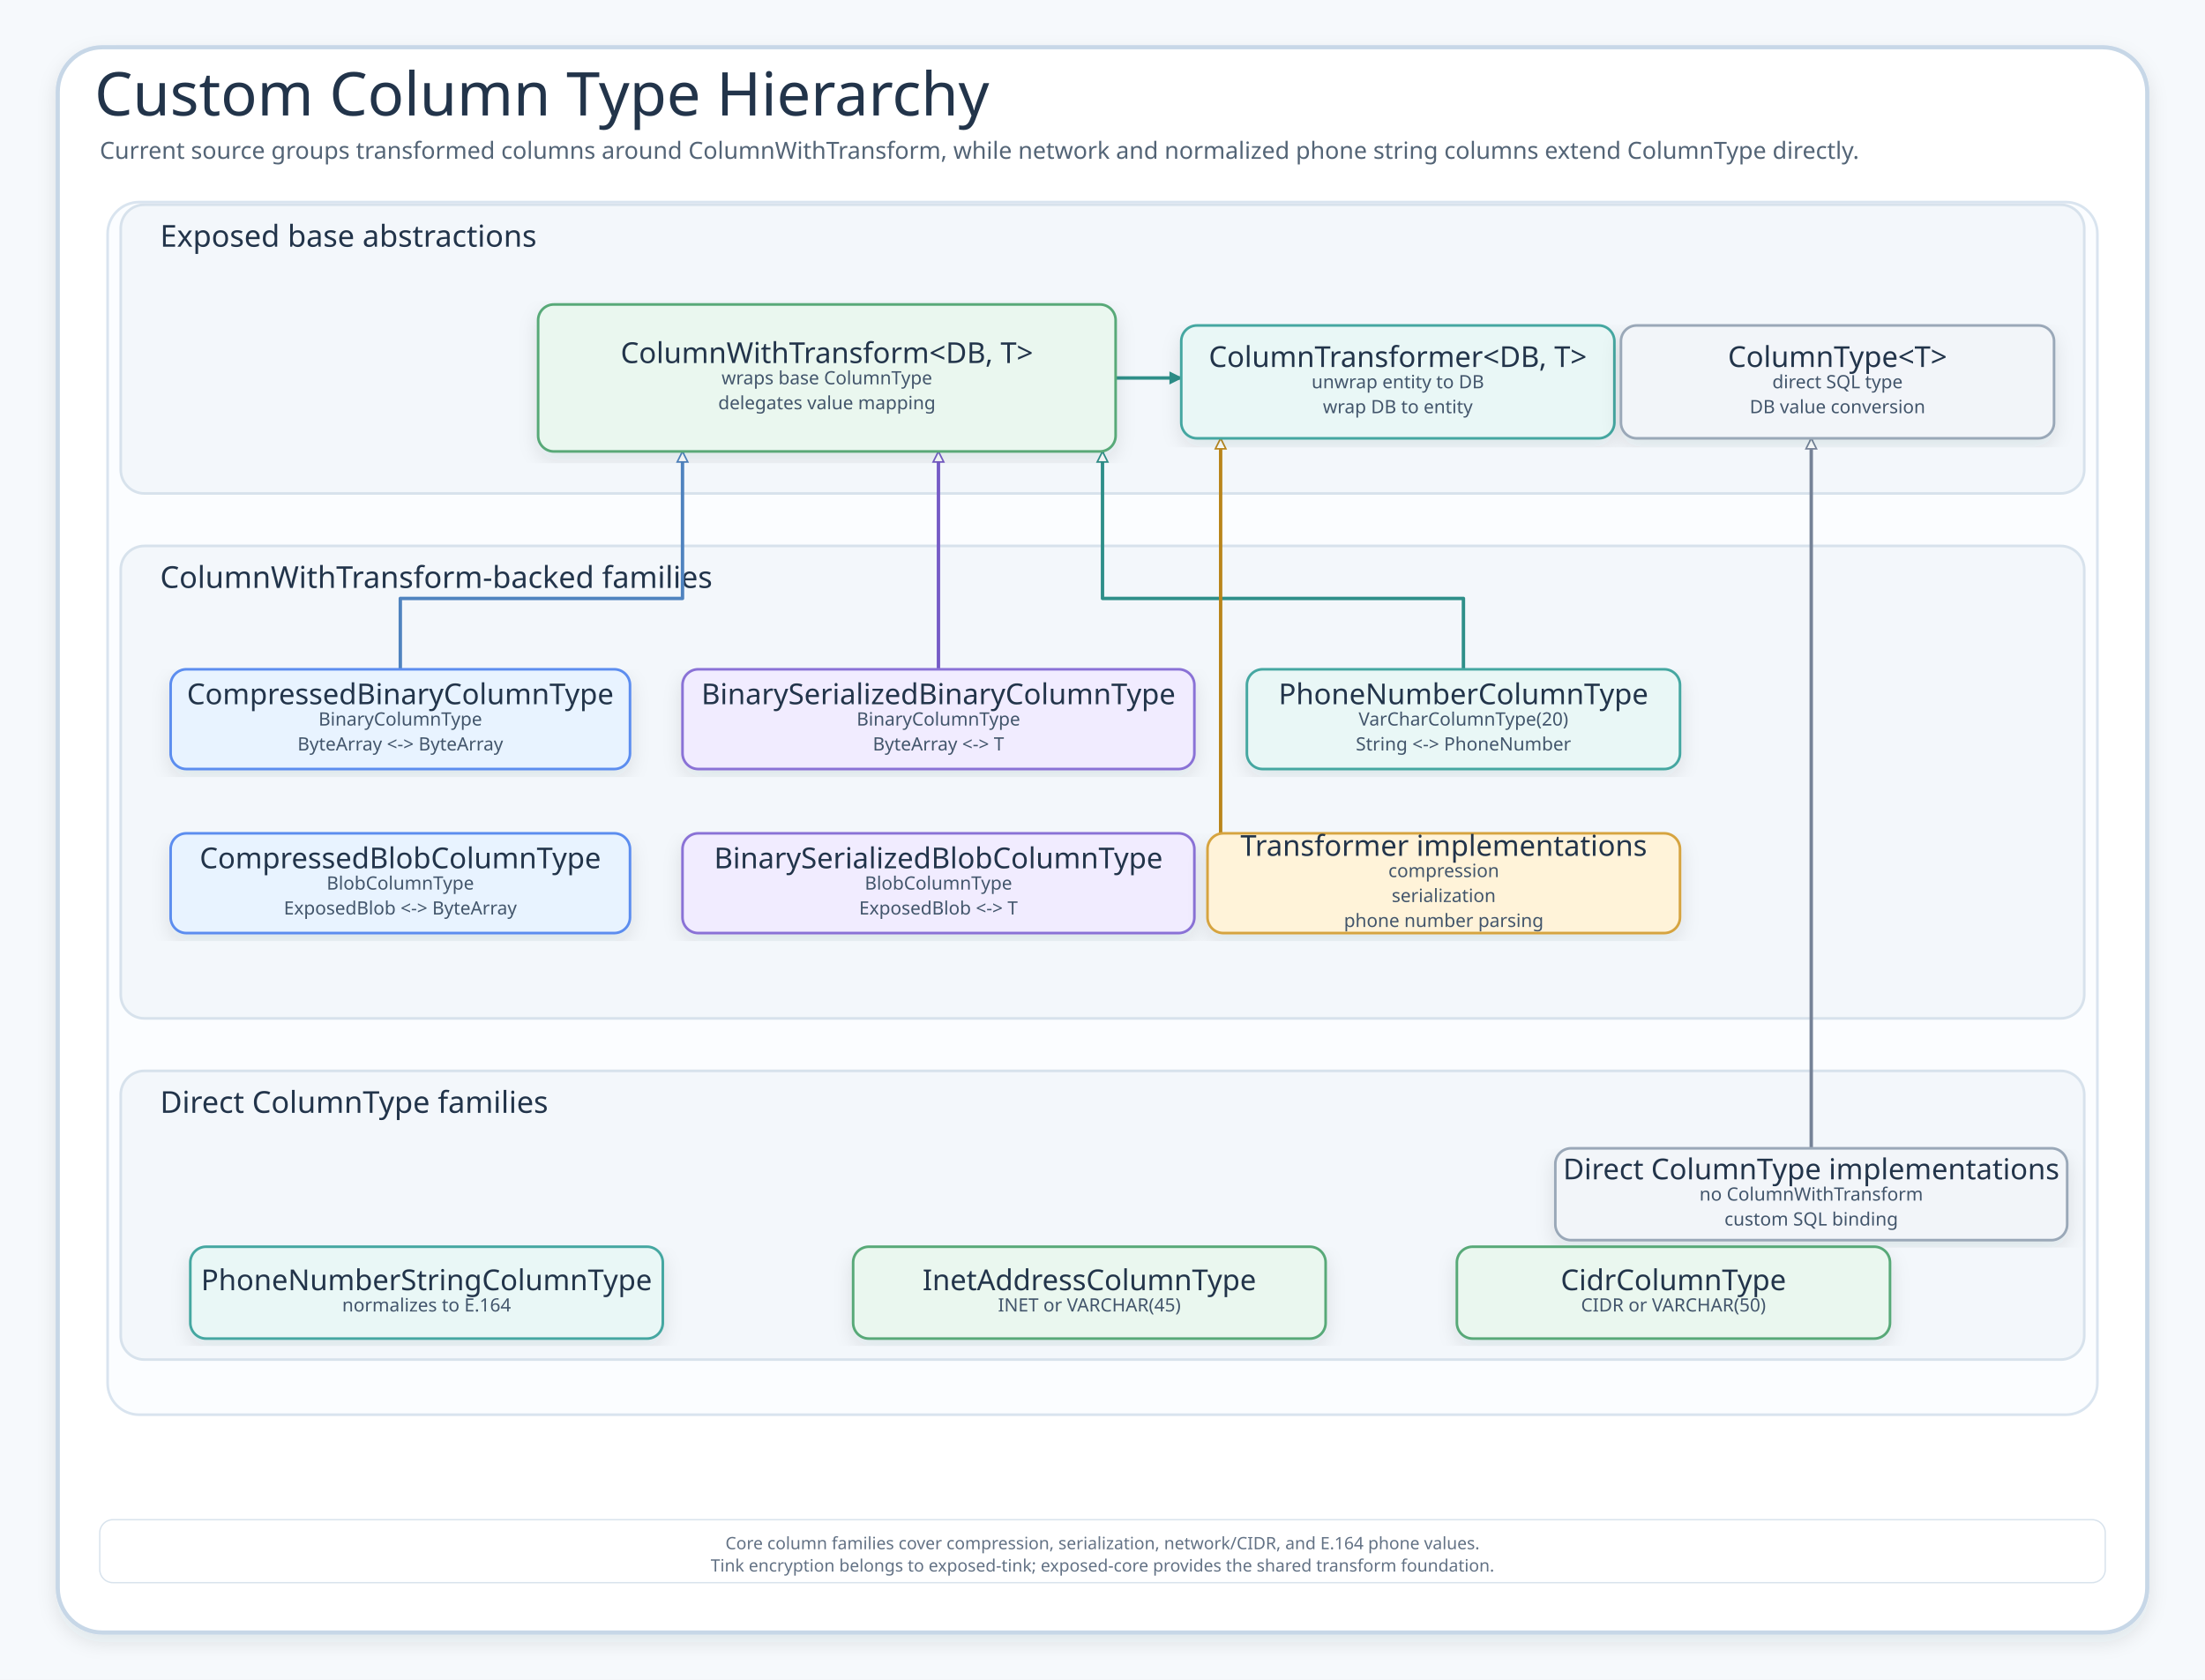
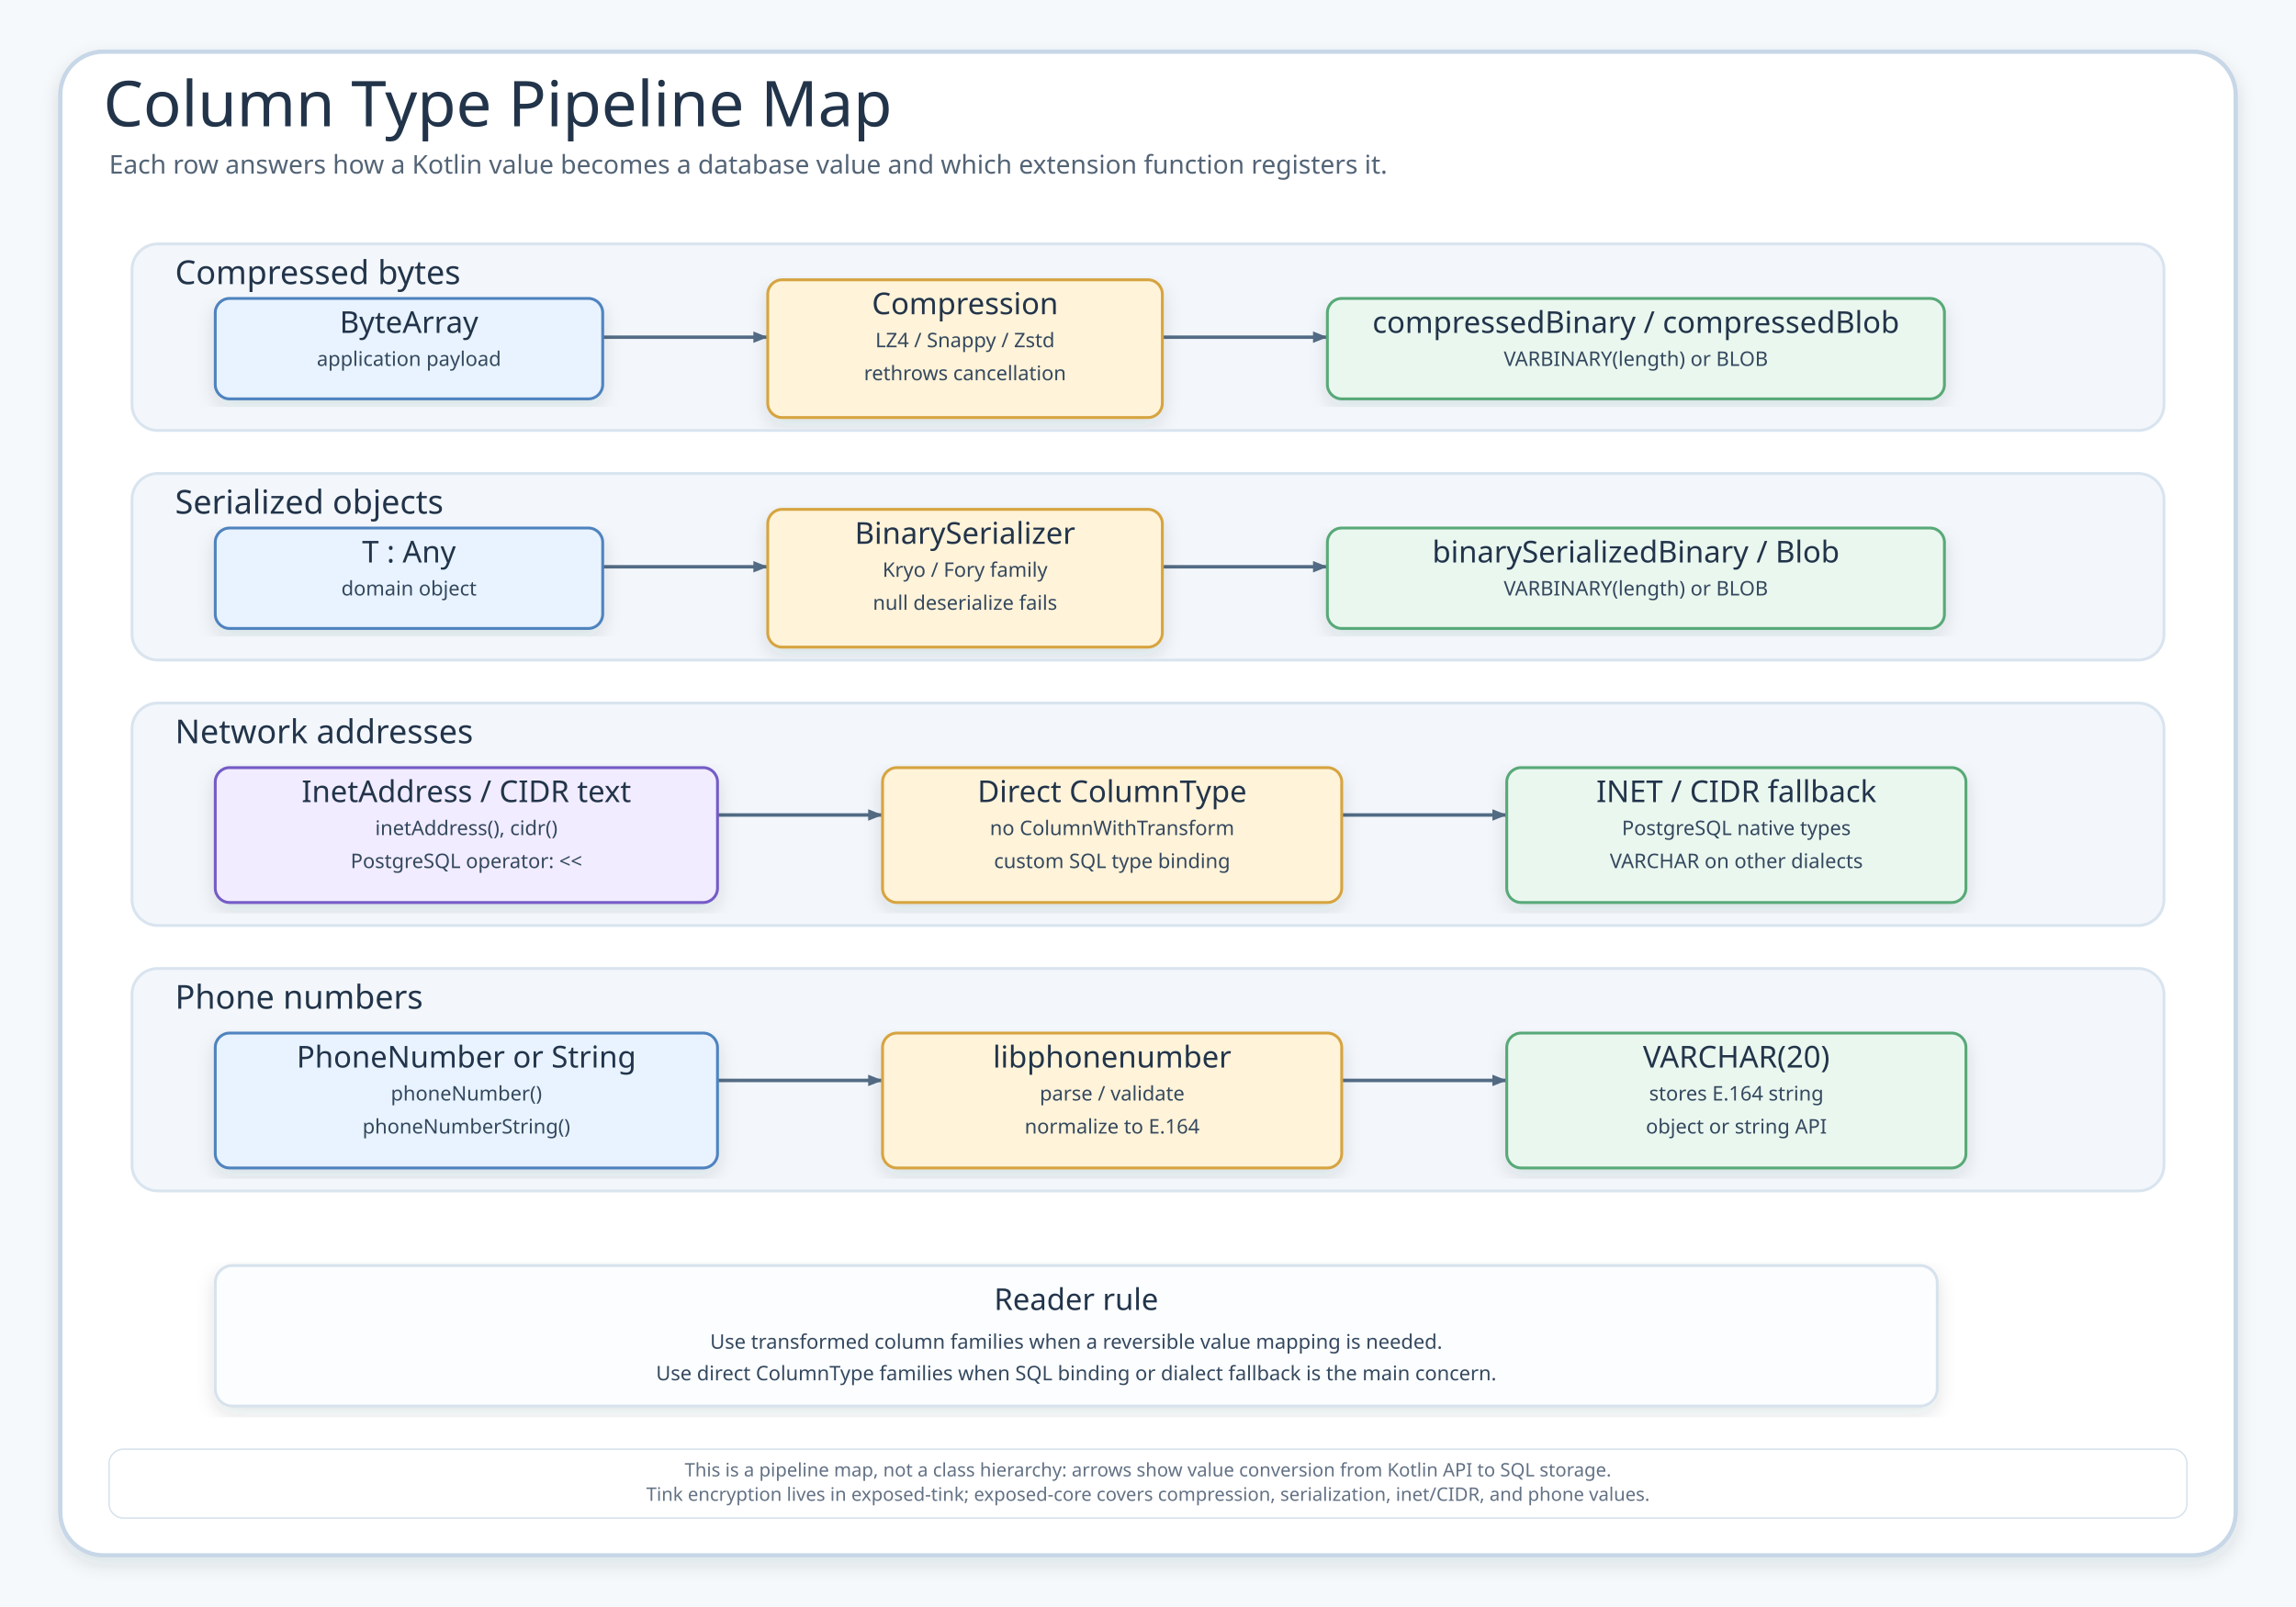
- <svg xmlns="http://www.w3.org/2000/svg" width="1680" height="1280" viewBox="0 0 1680 1280" role="img" aria-labelledby="title desc">
+ <svg xmlns="http://www.w3.org/2000/svg" width="1600" height="1120" viewBox="0 0 1600 1120" role="img" aria-labelledby="title desc">
  <defs>
    <filter id="shadow" x="-8%" y="-8%" width="116%" height="116%">
-       <feDropShadow dx="0" dy="6" stdDeviation="7" flood-color="#203040" flood-opacity="0.10" />
+       <feDropShadow dx="0" dy="5" stdDeviation="6" flood-color="#203040" flood-opacity="0.12" />
    </filter>
-     <marker id="arrow" viewBox="0 0 10 10" markerWidth="10" markerHeight="10" refX="9" refY="5" orient="auto" markerUnits="userSpaceOnUse">
-       <path d="M 0 0 L 10 5 L 0 10 Z" fill="context-stroke" />
-     </marker>
-     <marker id="generalizationArrow" viewBox="0 0 10 10" markerWidth="10" markerHeight="10" refX="9" refY="5" orient="auto" markerUnits="userSpaceOnUse">
-       <path d="M 1 1 L 9 5 L 1 9 Z" fill="#FFFFFF" stroke="context-stroke" stroke-width="1.2" stroke-dasharray="none" />
+     <marker id="arrow" viewBox="0 0 12 10" markerWidth="12" markerHeight="10" refX="11" refY="5" orient="auto" markerUnits="userSpaceOnUse">
+       <path d="M1 1 L11 5 L1 9 Z" fill="context-stroke" />
    </marker>
    <style>
-       .canvas{fill:#F6F9FC}.decor{fill:#FFFFFF;stroke:#C7D7E7;stroke-width:3.2;filter:url(#shadow)}
-       .innerFrame{fill:#FBFDFF;stroke:#D9E4EF;stroke-width:2}
-       .title{font-family:"Architects Daughter";font-size:46px;fill:#22344A;font-weight:400}
-       .subtitle{font-family:"Comic Mono";font-size:18px;fill:#536476;font-weight:400}
-       .group{fill:#F3F7FB;stroke:#D7E2EC;stroke-width:2}.group-title{font-family:"Architects Daughter";font-size:23px;fill:#22344A;font-weight:400}
-       .card-title{font-family:"Architects Daughter";font-size:22px;fill:#22344A;font-weight:400}.detail{font-family:"Comic Mono";font-size:14px;fill:#42556B;font-weight:400}
-       .small{font-family:"Comic Mono";font-size:13px;fill:#627184;font-weight:400}.shape{filter:url(#shadow);stroke-width:2}
-       .connector{fill:none;stroke-width:2.6;marker-end:url(#arrow);stroke-linejoin:round;stroke-linecap:round}.generalization{marker-end:url(#generalizationArrow)}.dashed{stroke-dasharray:7 6}
-       .pill{fill:#FFFFFF;stroke:#D7E2EC;stroke-width:1}
+       .canvas{fill:#F6F9FC}
+       .panel{fill:#FFFFFF;stroke:#C7D7E7;stroke-width:3;filter:url(#shadow)}
+       .title{font-family:"Architects Daughter";font-size:44px;fill:#22344A;font-weight:400}
+       .subtitle{font-family:"Comic Mono";font-size:18px;fill:#536476}
+       .lane-title{font-family:"Architects Daughter";font-size:23px;fill:#22344A;font-weight:400}
+       .box-title{font-family:"Architects Daughter";font-size:21px;fill:#22344A;font-weight:400}
+       .text{font-family:"Comic Mono";font-size:14px;fill:#34485E}
+       .small{font-family:"Comic Mono";font-size:13px;fill:#627184}
+       .lane{fill:#F3F7FB;stroke:#D9E4EF;stroke-width:2}
+       .box{stroke-width:2;filter:url(#shadow)}
+       .value{fill:#E8F3FF;stroke:#4F83BF}
+       .transform{fill:#FFF3D9;stroke:#D6A441}
+       .storage{fill:#EAF7EF;stroke:#58A978}
+       .direct{fill:#F1ECFF;stroke:#755BC6}
+       .arrow{fill:none;stroke:#536C85;stroke-width:2.4;marker-end:url(#arrow);stroke-linecap:round;stroke-linejoin:round}
+       .bidir{fill:none;stroke:#536C85;stroke-width:2.4;marker-end:url(#arrow);stroke-linecap:round;stroke-linejoin:round}
    </style>
  </defs>
-   <rect class="canvas" width="1680" height="1280" />
-   <rect class="decor" x="44" y="36" width="1592" height="1208" rx="34" />
-   <rect class="innerFrame" x="82" y="154" width="1516" height="924" rx="24" />
-   <text class="title" x="72" y="88">Custom Column Type Hierarchy</text>
-   <text class="subtitle" x="76" y="121">Current source groups transformed columns around ColumnWithTransform, while network and normalized phone string columns extend ColumnType directly.</text>
-   <g id="group-exposed-base">
-     <rect class="group" x="92" y="156" width="1496" height="220" rx="18" />
-     <text class="group-title" x="122" y="180" dominant-baseline="middle">Exposed base abstractions</text>
+   <rect class="canvas" width="1600" height="1120" />
+   <rect class="panel" x="42" y="36" width="1516" height="1048" rx="30" />
+   <text class="title" x="72" y="88">Column Type Pipeline Map</text>
+   <text class="subtitle" x="76" y="121">Each row answers how a Kotlin value becomes a database value and which extension function registers it.</text>
+   <rect class="lane" x="92" y="170" width="1416" height="130" rx="18" />
+   <text class="lane-title" x="122" y="198">Compressed bytes</text>
+   <path class="arrow" d="M420 235 L535 235" />
+   <path class="arrow" d="M810 235 L925 235" />
+   <g transform="translate(150 208)">
+     <rect class="box value" x="0" y="0" width="270" height="70" rx="10" />
+     <text class="box-title" x="135" y="24" text-anchor="middle">ByteArray</text>
+     <text class="text" x="135" y="47" text-anchor="middle">application payload</text>
  </g>
-   <g id="group-transformed">
-     <rect class="group" x="92" y="416" width="1496" height="360" rx="18" />
-     <text class="group-title" x="122" y="440" dominant-baseline="middle">ColumnWithTransform-backed families</text>
+   <g transform="translate(535 195)">
+     <rect class="box transform" x="0" y="0" width="275" height="96" rx="10" />
+     <text class="box-title" x="137.5" y="24" text-anchor="middle">Compression</text>
+     <text class="text" x="137.5" y="47" text-anchor="middle">LZ4 / Snappy / Zstd</text>
+     <text class="text" x="137.5" y="70" text-anchor="middle">rethrows cancellation</text>
  </g>
-   <g id="group-direct">
-     <rect class="group" x="92" y="816" width="1496" height="220" rx="18" />
-     <text class="group-title" x="122" y="840" dominant-baseline="middle">Direct ColumnType families</text>
+   <g transform="translate(925 208)">
+     <rect class="box storage" x="0" y="0" width="430" height="70" rx="10" />
+     <text class="box-title" x="215" y="24" text-anchor="middle">compressedBinary / compressedBlob</text>
+     <text class="text" x="215" y="47" text-anchor="middle">VARBINARY(length) or BLOB</text>
  </g>
-   <path id="route-column-with-transform-column-transformer" data-edge="column-with-transform-&gt;column-transformer" data-label="delegates conversion" class="connector" d="M 850 288 L 900 288" stroke="#2E8F89" />
-   <path id="route-compressed-binary-column-with-transform" data-edge="compressed-binary-&gt;column-with-transform" data-label="inherits transformed column" class="connector generalization" d="M 305 510 L 305 456 L 520 456 L 520 344" stroke="#4F83BF" />
-   <path id="route-serialized-binary-column-with-transform" data-edge="serialized-binary-&gt;column-with-transform" data-label="inherits transformed column" class="connector generalization" d="M 715 510 L 715 344" stroke="#755BC6" />
-   <path id="route-phone-number-column-with-transform" data-edge="phone-number-&gt;column-with-transform" data-label="inherits transformed column" class="connector generalization" d="M 1115 510 L 1115 456 L 840 456 L 840 344" stroke="#2E8F89" />
-   <path id="route-direct-impl-column-type" data-edge="direct-impl-&gt;column-type" data-label="extends directly" class="connector generalization" d="M 1380 875 L 1380 334" stroke="#758297" />
-   <path id="route-transformers-column-transformer" data-edge="transformers-&gt;column-transformer" data-label="implements conversion contract" class="connector generalization" d="M 930 635 L 930 334" stroke="#B9851B" />
-   <g id="node-column-with-transform" data-node="column-with-transform" transform="translate(410,232)">
-     <rect class="shape" x="0" y="0" width="440" height="112" rx="12" fill="#EAF7EF" stroke="#58A978" />
-     <text class="card-title" x="220" y="37" text-anchor="middle" dominant-baseline="middle">ColumnWithTransform&lt;DB, T&gt;</text>
-     <text class="detail" x="220" y="56" text-anchor="middle" dominant-baseline="middle">wraps base ColumnType</text>
-     <text class="detail" x="220" y="75" text-anchor="middle" dominant-baseline="middle">delegates value mapping</text>
+   <rect class="lane" x="92" y="330" width="1416" height="130" rx="18" />
+   <text class="lane-title" x="122" y="358">Serialized objects</text>
+   <path class="arrow" d="M420 395 L535 395" />
+   <path class="arrow" d="M810 395 L925 395" />
+   <g transform="translate(150 368)">
+     <rect class="box value" x="0" y="0" width="270" height="70" rx="10" />
+     <text class="box-title" x="135" y="24" text-anchor="middle">T : Any</text>
+     <text class="text" x="135" y="47" text-anchor="middle">domain object</text>
  </g>
-   <g id="node-column-transformer" data-node="column-transformer" transform="translate(900,248)">
-     <rect class="shape" x="0" y="0" width="330" height="86" rx="12" fill="#E9F7F6" stroke="#45A7A1" />
-     <text class="card-title" x="165" y="24" text-anchor="middle" dominant-baseline="middle">ColumnTransformer&lt;DB, T&gt;</text>
-     <text class="detail" x="165" y="43" text-anchor="middle" dominant-baseline="middle">unwrap entity to DB</text>
-     <text class="detail" x="165" y="62" text-anchor="middle" dominant-baseline="middle">wrap DB to entity</text>
+   <g transform="translate(535 355)">
+     <rect class="box transform" x="0" y="0" width="275" height="96" rx="10" />
+     <text class="box-title" x="137.5" y="24" text-anchor="middle">BinarySerializer</text>
+     <text class="text" x="137.5" y="47" text-anchor="middle">Kryo / Fory family</text>
+     <text class="text" x="137.5" y="70" text-anchor="middle">null deserialize fails</text>
  </g>
-   <g id="node-column-type" data-node="column-type" transform="translate(1235,248)">
-     <rect class="shape" x="0" y="0" width="330" height="86" rx="12" fill="#F2F5F9" stroke="#9AA8B8" />
-     <text class="card-title" x="165" y="24" text-anchor="middle" dominant-baseline="middle">ColumnType&lt;T&gt;</text>
-     <text class="detail" x="165" y="43" text-anchor="middle" dominant-baseline="middle">direct SQL type</text>
-     <text class="detail" x="165" y="62" text-anchor="middle" dominant-baseline="middle">DB value conversion</text>
+   <g transform="translate(925 368)">
+     <rect class="box storage" x="0" y="0" width="430" height="70" rx="10" />
+     <text class="box-title" x="215" y="24" text-anchor="middle">binarySerializedBinary / Blob</text>
+     <text class="text" x="215" y="47" text-anchor="middle">VARBINARY(length) or BLOB</text>
  </g>
-   <g id="node-compressed-binary" data-node="compressed-binary" transform="translate(130,510)">
-     <rect class="shape" x="0" y="0" width="350" height="76" rx="12" fill="#E8F3FF" stroke="#5B8DEF" />
-     <text class="card-title" x="175" y="19" text-anchor="middle" dominant-baseline="middle">CompressedBinaryColumnType</text>
-     <text class="detail" x="175" y="38" text-anchor="middle" dominant-baseline="middle">BinaryColumnType</text>
-     <text class="detail" x="175" y="57" text-anchor="middle" dominant-baseline="middle">ByteArray &lt;-&gt; ByteArray</text>
+   <rect class="lane" x="92" y="490" width="1416" height="155" rx="18" />
+   <text class="lane-title" x="122" y="518">Network addresses</text>
+   <path class="arrow" d="M500 568 L615 568" />
+   <path class="arrow" d="M935 568 L1050 568" />
+   <g transform="translate(150 535)">
+     <rect class="box direct" x="0" y="0" width="350" height="94" rx="10" />
+     <text class="box-title" x="175" y="24" text-anchor="middle">InetAddress / CIDR text</text>
+     <text class="text" x="175" y="47" text-anchor="middle">inetAddress(), cidr()</text>
+     <text class="text" x="175" y="70" text-anchor="middle">PostgreSQL operator: &lt;&lt;</text>
  </g>
-   <g id="node-compressed-blob" data-node="compressed-blob" transform="translate(130,635)">
-     <rect class="shape" x="0" y="0" width="350" height="76" rx="12" fill="#E8F3FF" stroke="#5B8DEF" />
-     <text class="card-title" x="175" y="19" text-anchor="middle" dominant-baseline="middle">CompressedBlobColumnType</text>
-     <text class="detail" x="175" y="38" text-anchor="middle" dominant-baseline="middle">BlobColumnType</text>
-     <text class="detail" x="175" y="57" text-anchor="middle" dominant-baseline="middle">ExposedBlob &lt;-&gt; ByteArray</text>
+   <g transform="translate(615 535)">
+     <rect class="box transform" x="0" y="0" width="320" height="94" rx="10" />
+     <text class="box-title" x="160" y="24" text-anchor="middle">Direct ColumnType</text>
+     <text class="text" x="160" y="47" text-anchor="middle">no ColumnWithTransform</text>
+     <text class="text" x="160" y="70" text-anchor="middle">custom SQL type binding</text>
  </g>
-   <g id="node-serialized-binary" data-node="serialized-binary" transform="translate(520,510)">
-     <rect class="shape" x="0" y="0" width="390" height="76" rx="12" fill="#F1ECFF" stroke="#8A72D6" />
-     <text class="card-title" x="195" y="19" text-anchor="middle" dominant-baseline="middle">BinarySerializedBinaryColumnType</text>
-     <text class="detail" x="195" y="38" text-anchor="middle" dominant-baseline="middle">BinaryColumnType</text>
-     <text class="detail" x="195" y="57" text-anchor="middle" dominant-baseline="middle">ByteArray &lt;-&gt; T</text>
+   <g transform="translate(1050 535)">
+     <rect class="box storage" x="0" y="0" width="320" height="94" rx="10" />
+     <text class="box-title" x="160" y="24" text-anchor="middle">INET / CIDR fallback</text>
+     <text class="text" x="160" y="47" text-anchor="middle">PostgreSQL native types</text>
+     <text class="text" x="160" y="70" text-anchor="middle">VARCHAR on other dialects</text>
  </g>
-   <g id="node-serialized-blob" data-node="serialized-blob" transform="translate(520,635)">
-     <rect class="shape" x="0" y="0" width="390" height="76" rx="12" fill="#F1ECFF" stroke="#8A72D6" />
-     <text class="card-title" x="195" y="19" text-anchor="middle" dominant-baseline="middle">BinarySerializedBlobColumnType</text>
-     <text class="detail" x="195" y="38" text-anchor="middle" dominant-baseline="middle">BlobColumnType</text>
-     <text class="detail" x="195" y="57" text-anchor="middle" dominant-baseline="middle">ExposedBlob &lt;-&gt; T</text>
+   <rect class="lane" x="92" y="675" width="1416" height="155" rx="18" />
+   <text class="lane-title" x="122" y="703">Phone numbers</text>
+   <path class="arrow" d="M500 753 L615 753" />
+   <path class="arrow" d="M935 753 L1050 753" />
+   <g transform="translate(150 720)">
+     <rect class="box value" x="0" y="0" width="350" height="94" rx="10" />
+     <text class="box-title" x="175" y="24" text-anchor="middle">PhoneNumber or String</text>
+     <text class="text" x="175" y="47" text-anchor="middle">phoneNumber()</text>
+     <text class="text" x="175" y="70" text-anchor="middle">phoneNumberString()</text>
  </g>
-   <g id="node-phone-number" data-node="phone-number" transform="translate(950,510)">
-     <rect class="shape" x="0" y="0" width="330" height="76" rx="12" fill="#E9F7F6" stroke="#45A7A1" />
-     <text class="card-title" x="165" y="19" text-anchor="middle" dominant-baseline="middle">PhoneNumberColumnType</text>
-     <text class="detail" x="165" y="38" text-anchor="middle" dominant-baseline="middle">VarCharColumnType(20)</text>
-     <text class="detail" x="165" y="57" text-anchor="middle" dominant-baseline="middle">String &lt;-&gt; PhoneNumber</text>
+   <g transform="translate(615 720)">
+     <rect class="box transform" x="0" y="0" width="320" height="94" rx="10" />
+     <text class="box-title" x="160" y="24" text-anchor="middle">libphonenumber</text>
+     <text class="text" x="160" y="47" text-anchor="middle">parse / validate</text>
+     <text class="text" x="160" y="70" text-anchor="middle">normalize to E.164</text>
  </g>
-   <g id="node-transformers" data-node="transformers" transform="translate(920,635)">
-     <rect class="shape" x="0" y="0" width="360" height="76" rx="12" fill="#FFF3D9" stroke="#D6A441" />
-     <text class="card-title" x="180" y="9.5" text-anchor="middle" dominant-baseline="middle">Transformer implementations</text>
-     <text class="detail" x="180" y="28.5" text-anchor="middle" dominant-baseline="middle">compression</text>
-     <text class="detail" x="180" y="47.5" text-anchor="middle" dominant-baseline="middle">serialization</text>
-     <text class="detail" x="180" y="66.5" text-anchor="middle" dominant-baseline="middle">phone number parsing</text>
+   <g transform="translate(1050 720)">
+     <rect class="box storage" x="0" y="0" width="320" height="94" rx="10" />
+     <text class="box-title" x="160" y="24" text-anchor="middle">VARCHAR(20)</text>
+     <text class="text" x="160" y="47" text-anchor="middle">stores E.164 string</text>
+     <text class="text" x="160" y="70" text-anchor="middle">object or string API</text>
  </g>
-   <g id="node-direct-impl" data-node="direct-impl" transform="translate(1185,875)">
-     <rect class="shape" x="0" y="0" width="390" height="70" rx="12" fill="#F2F5F9" stroke="#9AA8B8" />
-     <text class="card-title" x="195" y="16" text-anchor="middle" dominant-baseline="middle">Direct ColumnType implementations</text>
-     <text class="detail" x="195" y="35" text-anchor="middle" dominant-baseline="middle">no ColumnWithTransform</text>
-     <text class="detail" x="195" y="54" text-anchor="middle" dominant-baseline="middle">custom SQL binding</text>
+   <g transform="translate(150 882)">
+     <rect class="box" x="0" y="0" width="1200" height="98" rx="12" fill="#FBFDFF" stroke="#D7E2EC" />
+     <text class="box-title" x="600" y="31" text-anchor="middle">Reader rule</text>
+     <text class="text" x="600" y="58" text-anchor="middle">Use transformed column families when a reversible value mapping is needed.</text>
+     <text class="text" x="600" y="80" text-anchor="middle">Use direct ColumnType families when SQL binding or dialect fallback is the main concern.</text>
  </g>
-   <g id="node-phone-string" data-node="phone-string" transform="translate(145,950)">
-     <rect class="shape" x="0" y="0" width="360" height="70" rx="12" fill="#E9F7F6" stroke="#45A7A1" />
-     <text class="card-title" x="180" y="25.5" text-anchor="middle" dominant-baseline="middle">PhoneNumberStringColumnType</text>
-     <text class="detail" x="180" y="44.5" text-anchor="middle" dominant-baseline="middle">normalizes to E.164</text>
-   </g>
-   <g id="node-inet-address" data-node="inet-address" transform="translate(650,950)">
-     <rect class="shape" x="0" y="0" width="360" height="70" rx="12" fill="#EAF7EF" stroke="#58A978" />
-     <text class="card-title" x="180" y="25.5" text-anchor="middle" dominant-baseline="middle">InetAddressColumnType</text>
-     <text class="detail" x="180" y="44.5" text-anchor="middle" dominant-baseline="middle">INET or VARCHAR(45)</text>
-   </g>
-   <g id="node-cidr" data-node="cidr" transform="translate(1110,950)">
-     <rect class="shape" x="0" y="0" width="330" height="70" rx="12" fill="#EAF7EF" stroke="#58A978" />
-     <text class="card-title" x="165" y="25.5" text-anchor="middle" dominant-baseline="middle">CidrColumnType</text>
-     <text class="detail" x="165" y="44.5" text-anchor="middle" dominant-baseline="middle">CIDR or VARCHAR(50)</text>
-   </g>
-   <g transform="translate(76,1158)" data-footer="reader-contract">
-     <rect class="pill" x="0" y="0" width="1528" height="48" rx="10" />
-     <text class="small" x="764" y="18" text-anchor="middle" dominant-baseline="middle">Core column families cover compression, serialization, network/CIDR, and E.164 phone values.</text>
-     <text class="small" x="764" y="35" text-anchor="middle" dominant-baseline="middle">Tink encryption belongs to exposed-tink; exposed-core provides the shared transform foundation.</text>
+   <g transform="translate(76 1010)">
+     <rect x="0" y="0" width="1448" height="48" rx="10" fill="#FFFFFF" stroke="#D7E2EC" />
+     <text class="small" x="724" y="19" text-anchor="middle">This is a pipeline map, not a class hierarchy: arrows show value conversion from Kotlin API to SQL storage.</text>
+     <text class="small" x="724" y="36" text-anchor="middle">Tink encryption lives in exposed-tink; exposed-core covers compression, serialization, inet/CIDR, and phone values.</text>
  </g>
</svg>
